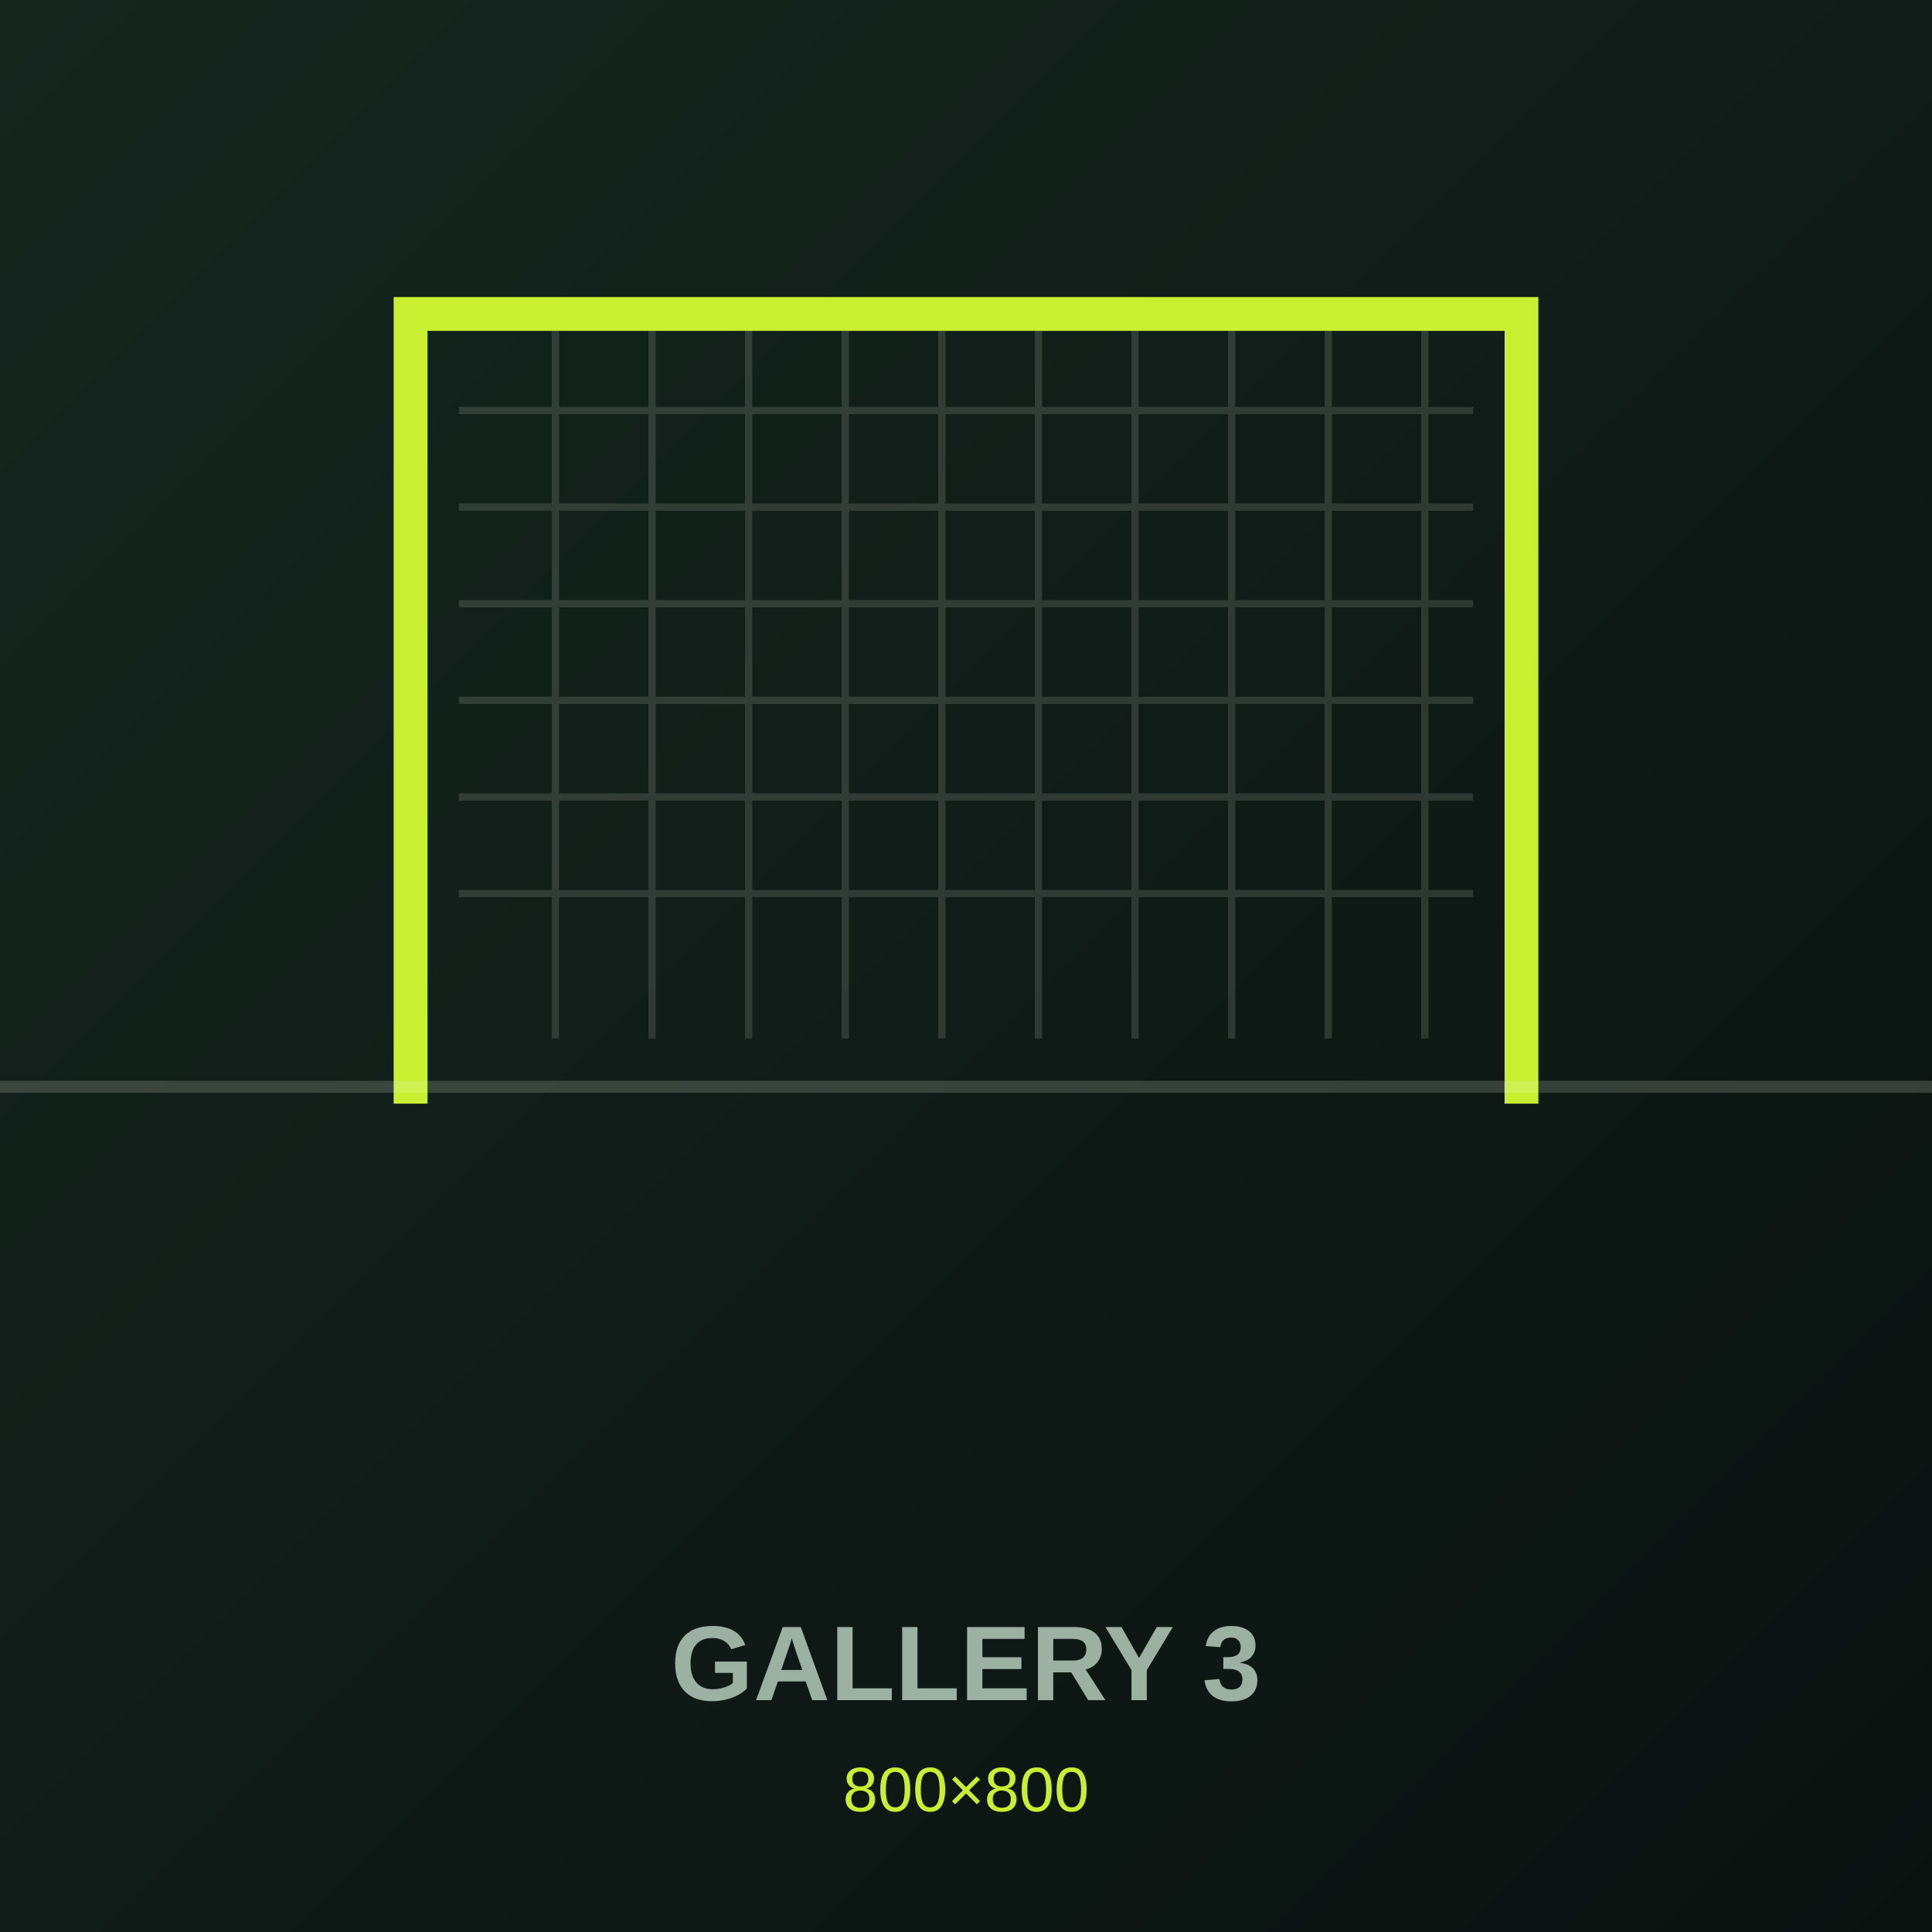
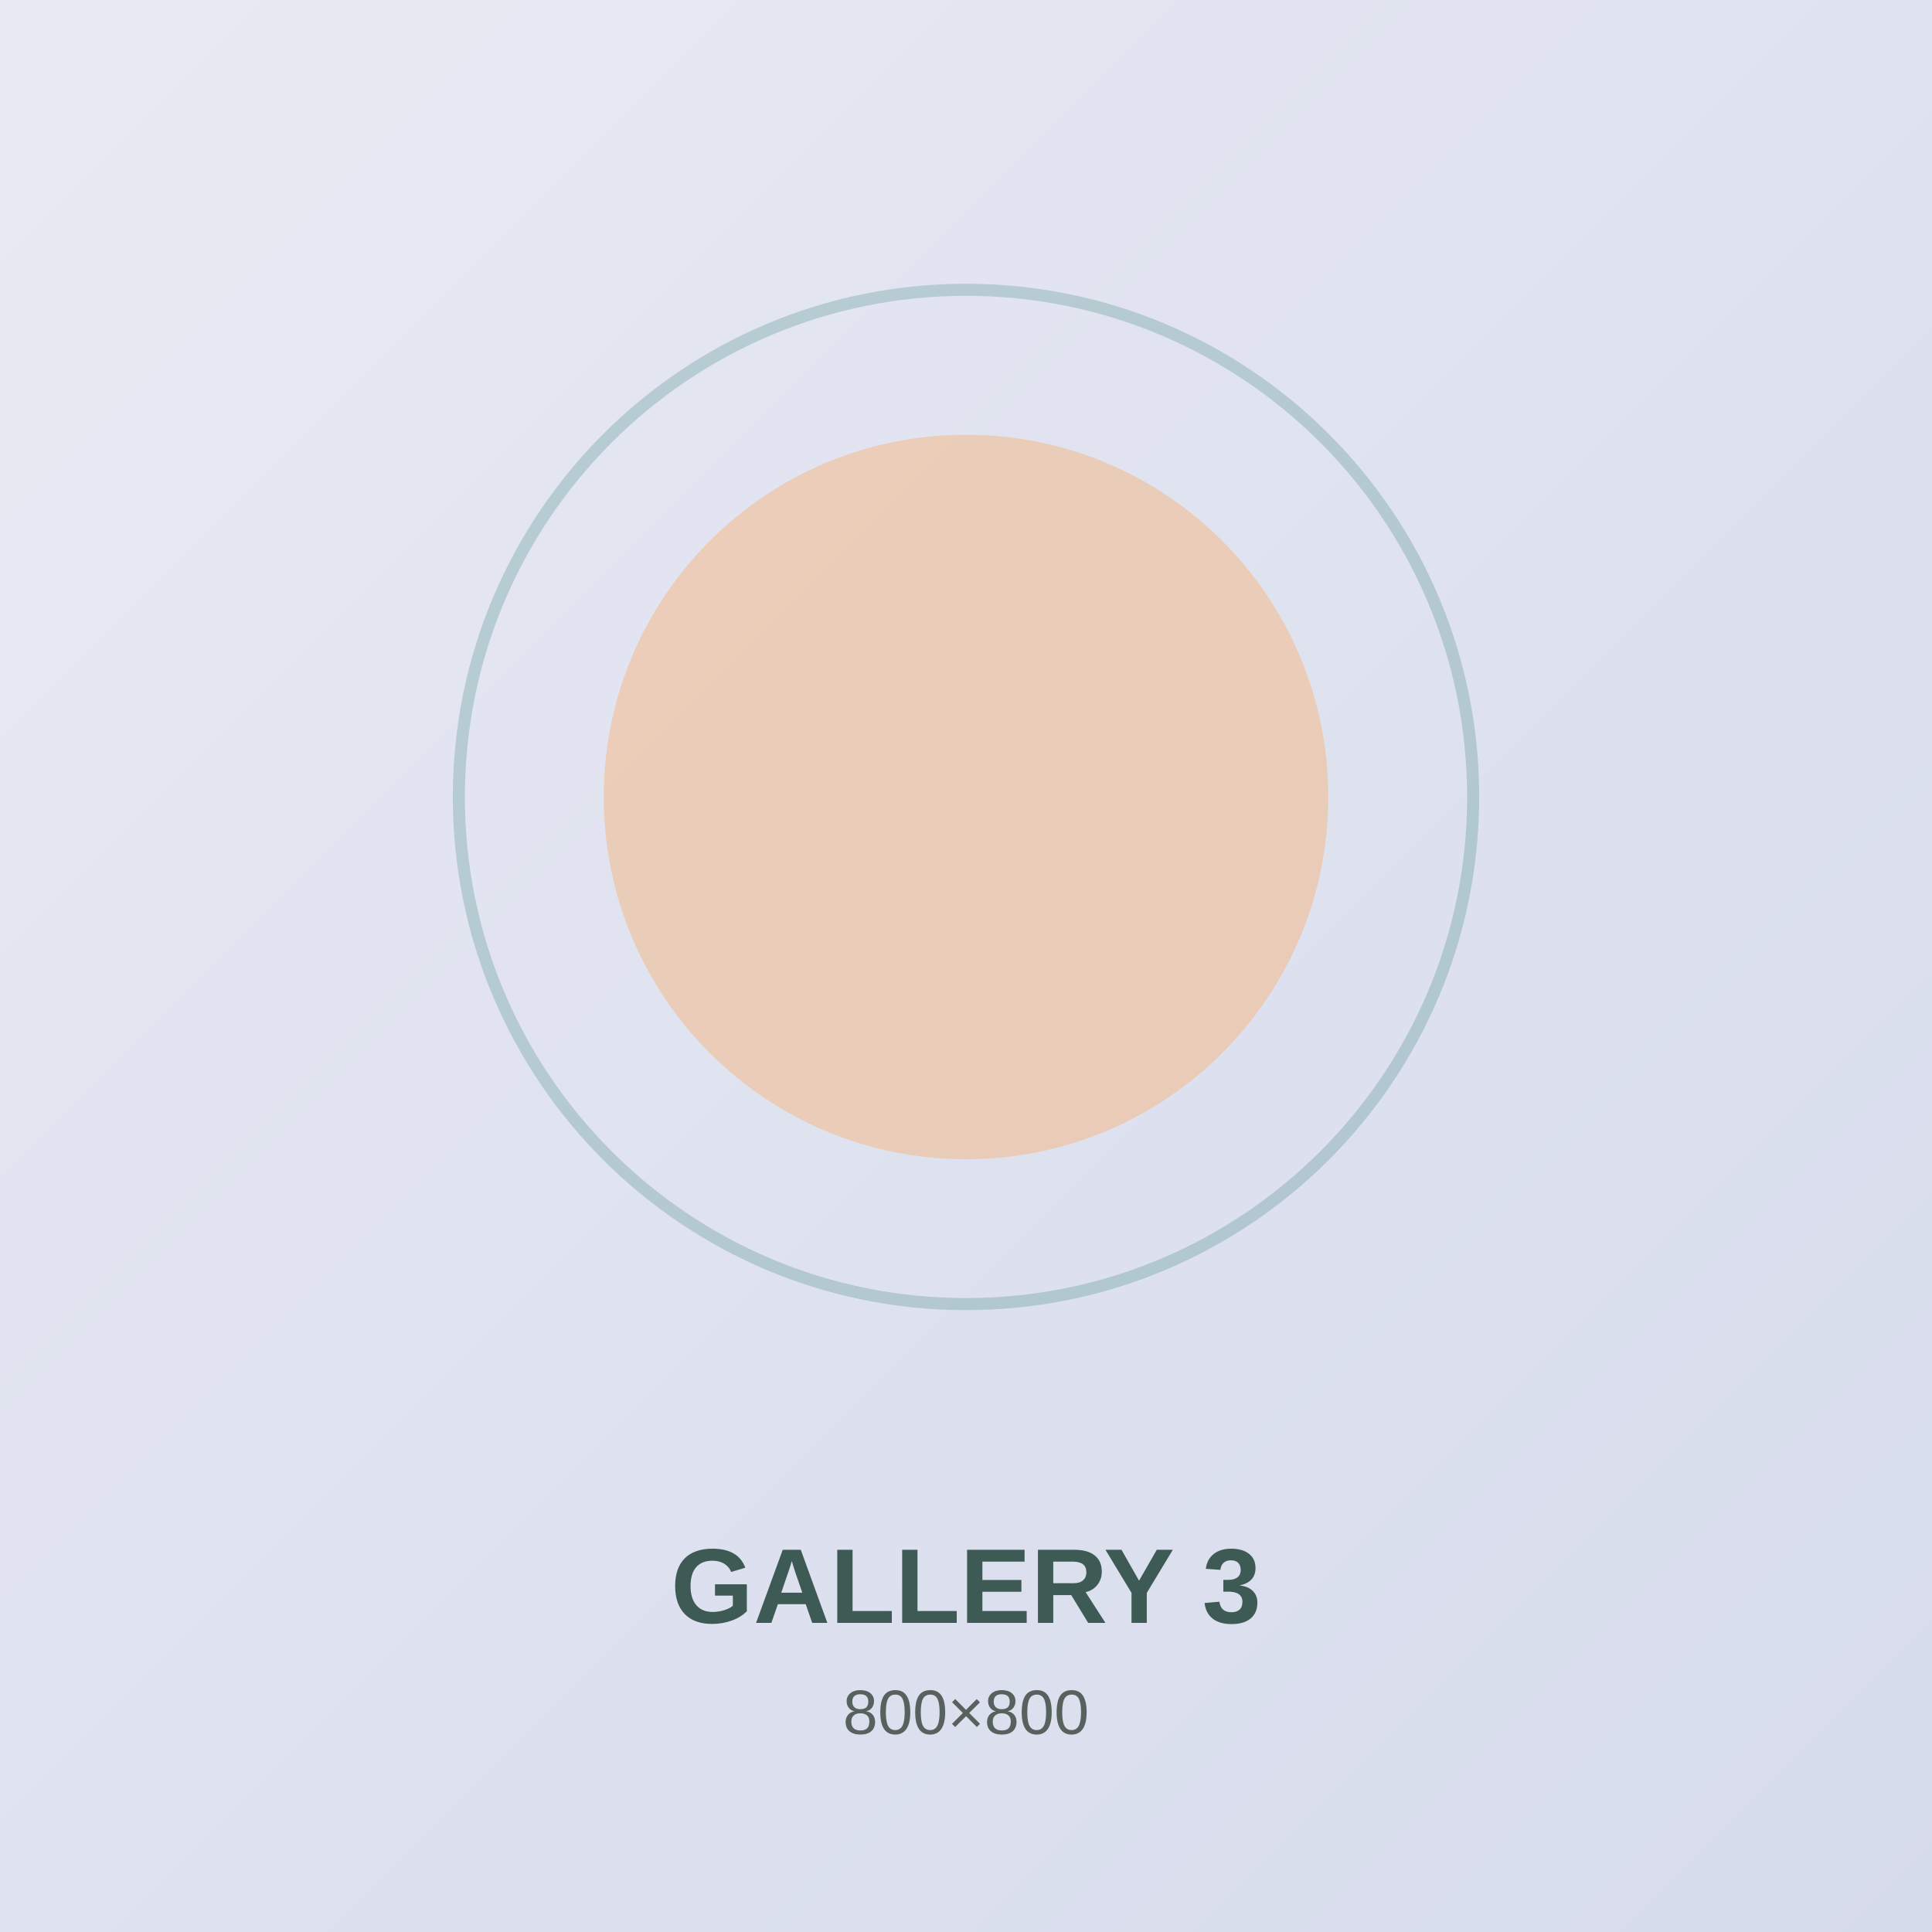
<svg xmlns="http://www.w3.org/2000/svg" viewBox="0 0 800 800" width="800" height="800" role="img" aria-label="GALLERY 3 (placeholder)">
  <defs>
    <linearGradient id="g" x1="0" y1="0" x2="1" y2="1">
-       <stop offset="0" stop-color="#16261f" />
-       <stop offset="1" stop-color="#0a1210" />
+       <stop offset="0" stop-color="#e8eaf3" />
+       <stop offset="1" stop-color="#d6dbec" />
    </linearGradient>
  </defs>
  <rect width="800" height="800" fill="url(#g)" />
-   <g fill="none" stroke="#eef4e6" stroke-opacity=".14" stroke-width="3">
-     <path d="M190 170H610M190 210H610M190 250H610M190 290H610M190 330H610M190 370H610M230 130V430M270 130V430M310 130V430M350 130V430M390 130V430M430 130V430M470 130V430M510 130V430M550 130V430M590 130V430" />
-   </g>
-   <path d="M170 450V130H630V450" fill="none" stroke="#c8f031" stroke-width="14" stroke-linecap="square" />
-   <path d="M0 450H800" stroke="#eef4e6" stroke-opacity=".18" stroke-width="5" />
-   <text x="50%" y="88%" fill="#9db0a4" font-family="Arial,sans-serif" font-size="44" font-weight="700" text-anchor="middle">GALLERY 3</text>
-   <text x="50%" y="88%" dy="46" fill="#c8f031" font-family="Arial,sans-serif" font-size="26" text-anchor="middle">800×800</text>
+   <circle cx="400" cy="330" r="150" fill="#f2b98a" fill-opacity=".55" />
+   <circle cx="400" cy="330" r="210" fill="none" stroke="#1f6f64" stroke-opacity=".22" stroke-width="5" />
+   <text x="50%" y="84%" fill="#3d5a54" font-family="Arial,sans-serif" font-size="44" font-weight="700" text-anchor="middle">GALLERY 3</text>
+   <text x="50%" y="84%" dy="46" fill="#57615d" font-family="Arial,sans-serif" font-size="26" text-anchor="middle">800×800</text>
</svg>
